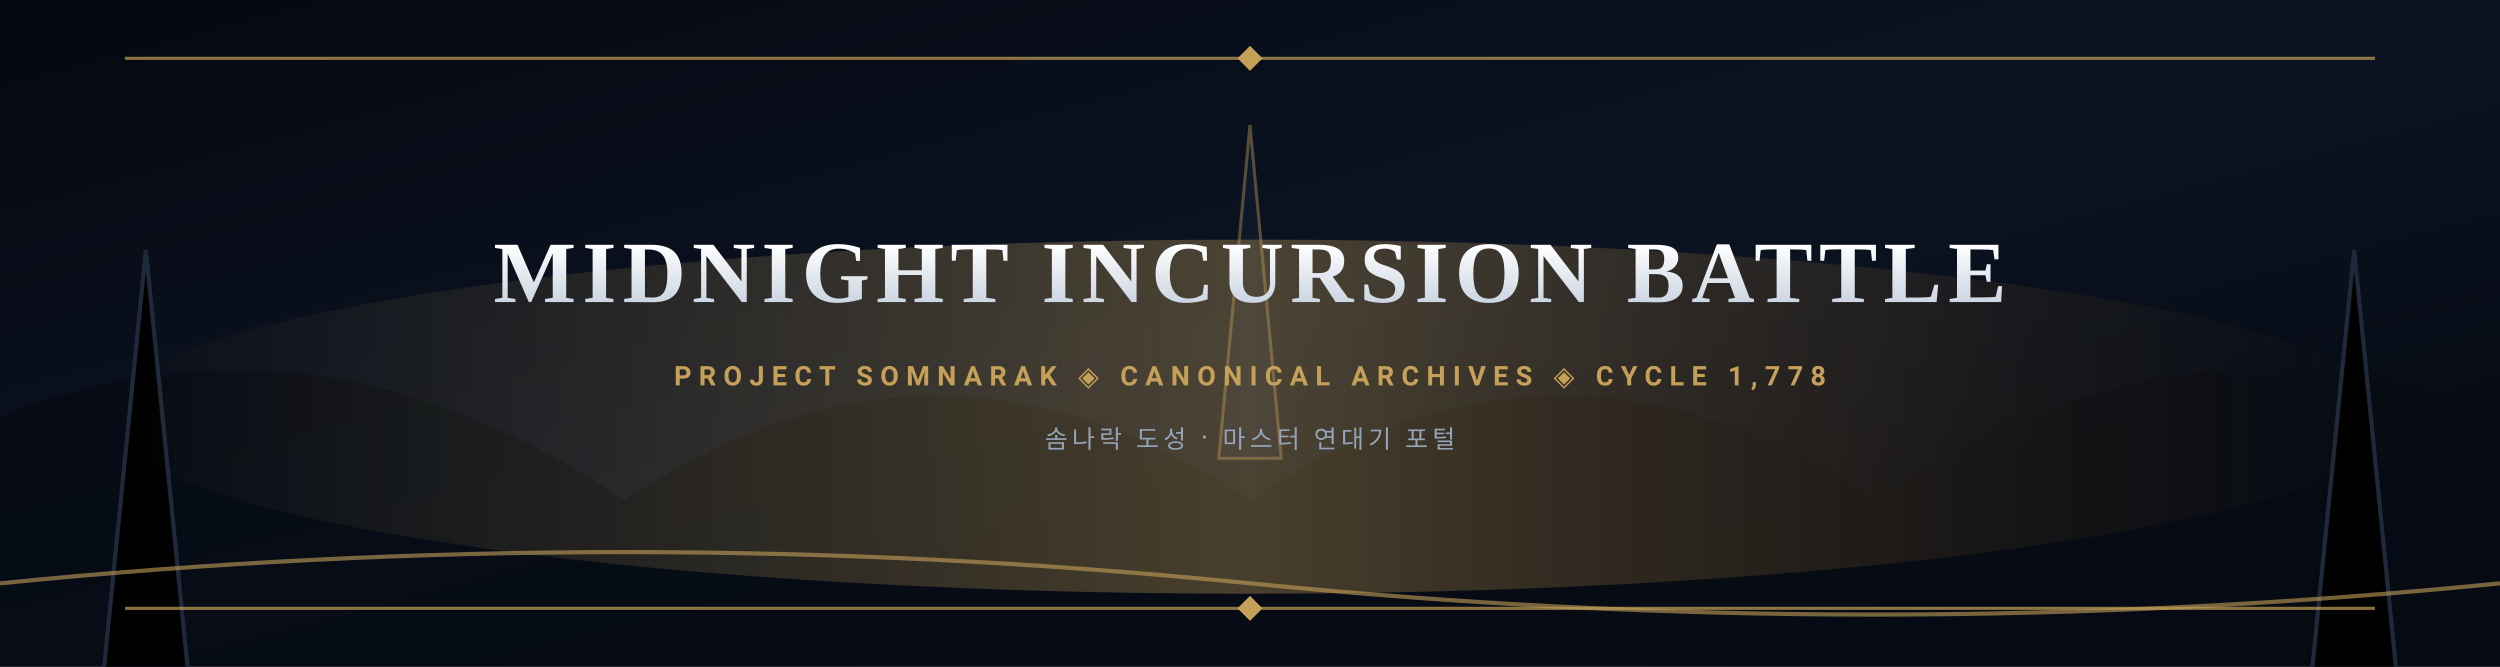
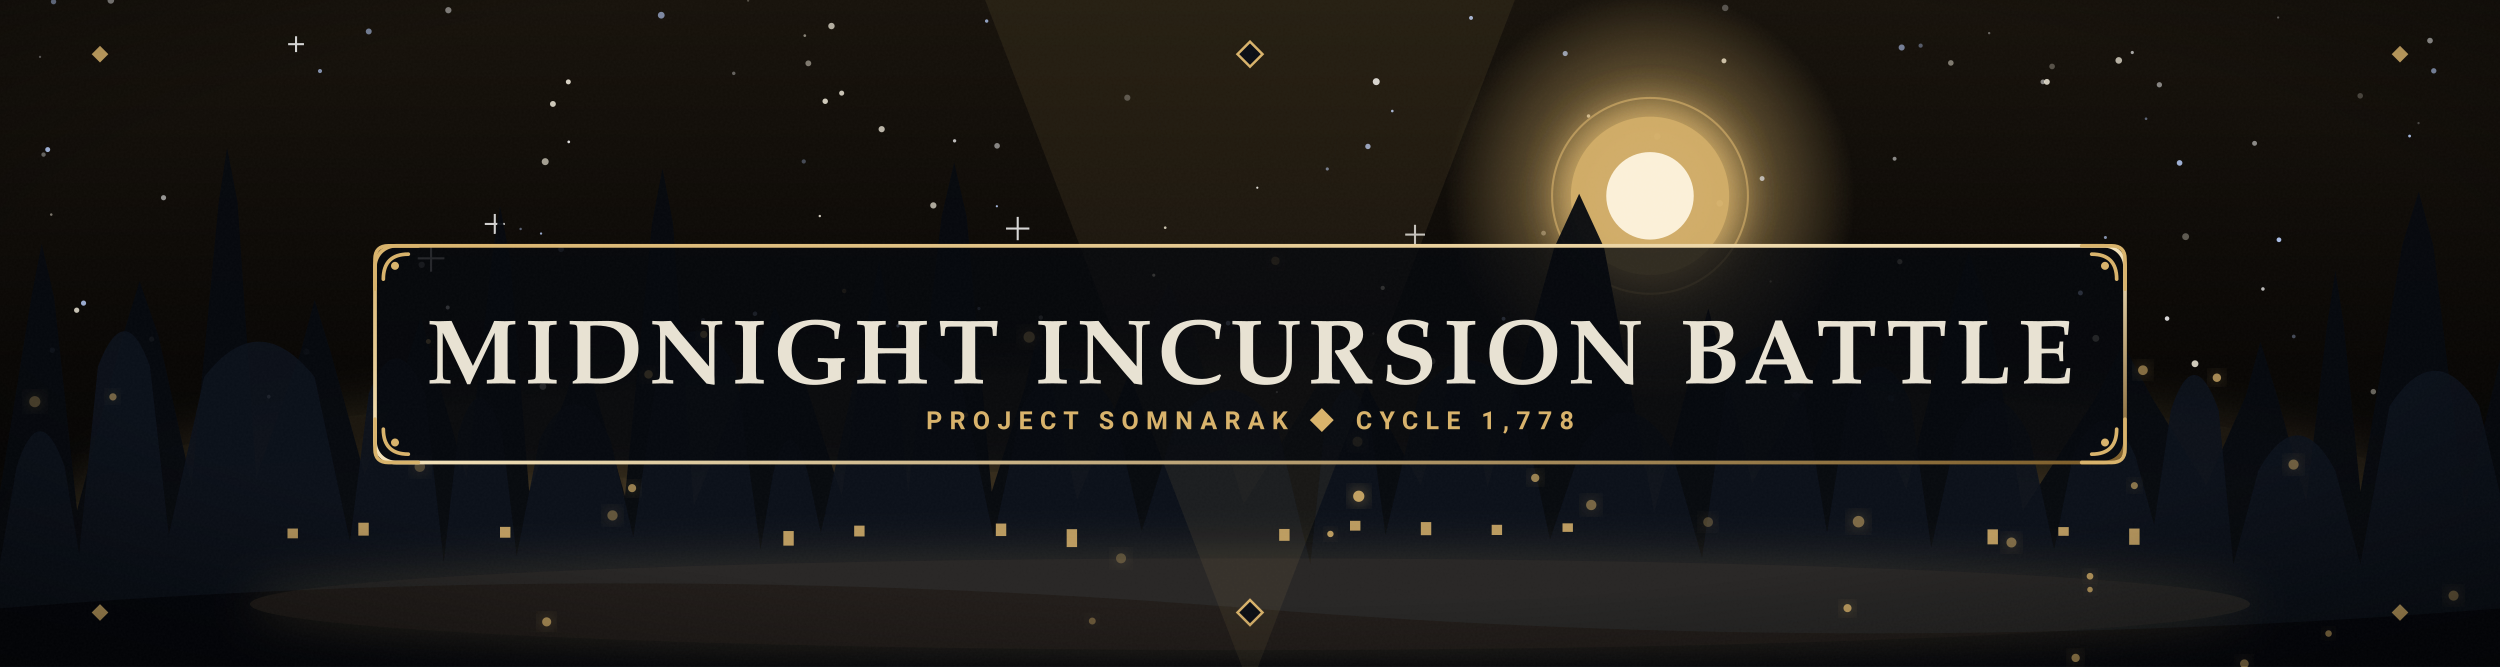
<svg xmlns="http://www.w3.org/2000/svg" viewBox="0 0 1200 320" width="1200" height="320">
  <defs>
-     <linearGradient id="banner-sky" x1="0%" y1="0%" x2="100%" y2="100%">
-       <stop offset="0%" stop-color="#050811" />
-       <stop offset="50%" stop-color="#0b1322" />
-       <stop offset="100%" stop-color="#03060c" />
+     <linearGradient id="skyG" x1="0" y1="0" x2="0" y2="1">
+       <stop offset="0%" stop-color="#16110a" />
+       <stop offset="55%" stop-color="#070503" />
+       <stop offset="100%" stop-color="#010203" />
    </linearGradient>
-     <linearGradient id="aurora" x1="0%" y1="50%" x2="100%" y2="50%">
-       <stop offset="0%" stop-color="#c5a059" stop-opacity="0" />
-       <stop offset="50%" stop-color="#c5a059" stop-opacity="0.35" />
-       <stop offset="100%" stop-color="#854d0e" stop-opacity="0" />
+     <radialGradient id="vigG" cx="50%" cy="42%" r="78%">
+       <stop offset="0%" stop-color="#000000" stop-opacity="0" />
+       <stop offset="62%" stop-color="#000000" stop-opacity="0" />
+       <stop offset="100%" stop-color="#000000" stop-opacity="0.62" />
+     </radialGradient>
+     <radialGradient id="coreG" cx="50%" cy="50%" r="50%">
+       <stop offset="0%" stop-color="#fdf3dd" />
+       <stop offset="35%" stop-color="#d8b26a" />
+       <stop offset="100%" stop-color="#d8b26a" stop-opacity="0" />
+     </radialGradient>
+     <linearGradient id="giltG" x1="0" y1="0" x2="1" y2="1">
+       <stop offset="0%" stop-color="#d8b26a" />
+       <stop offset="50%" stop-color="#f4e3bb" />
+       <stop offset="100%" stop-color="#7a5a26" />
    </linearGradient>
-     <linearGradient id="title-grad" x1="0%" y1="0%" x2="0%" y2="100%">
-       <stop offset="0%" stop-color="#ffffff" />
-       <stop offset="100%" stop-color="#cbd5e1" />
+     <linearGradient id="ironG" x1="0" y1="0" x2="0" y2="1">
+       <stop offset="0%" stop-color="#5b6b85" />
+       <stop offset="45%" stop-color="#232c3d" />
+       <stop offset="100%" stop-color="#0c1119" />
    </linearGradient>
+     <filter id="glowF" x="-60%" y="-60%" width="220%" height="220%">
+       <feGaussianBlur stdDeviation="4" result="b" />
+       <feMerge>
+         <feMergeNode in="b" />
+         <feMergeNode in="SourceGraphic" />
+       </feMerge>
+     </filter>
+     <filter id="bloomF" x="-80%" y="-80%" width="260%" height="260%">
+       <feGaussianBlur stdDeviation="11" result="b" />
+       <feMerge>
+         <feMergeNode in="b" />
+         <feMergeNode in="b" />
+         <feMergeNode in="SourceGraphic" />
+       </feMerge>
+     </filter>
+     <filter id="softF" x="-40%" y="-40%" width="180%" height="180%">
+       <feDropShadow dx="0" dy="4" stdDeviation="5" flood-color="#000000" flood-opacity="0.65" />
+     </filter>
+     <filter id="grainF" x="0" y="0" width="100%" height="100%">
+       <feTurbulence type="fractalNoise" baseFrequency="0.9" numOctaves="2" stitchTiles="stitch" result="n" />
+       <feColorMatrix in="n" type="matrix" values="0 0 0 0 1 0 0 0 0 1 0 0 0 0 1 0 0 0 0.045 0" />
+     </filter>
  </defs>
-   <rect width="1200" height="320" fill="url(#banner-sky)" />
-   <path d="M 0 320 L 0 200 Q 150 140 300 240 Q 450 140 600 240 Q 750 140 900 240 Q 1050 140 1200 200 L 1200 320 Z" fill="#060a14" opacity="0.85" />
-   <path d="M 50 320 L 70 120 L 90 320 M 1110 320 L 1130 120 L 1150 320" stroke="#1e293b" stroke-width="2" />
-   <polygon points="600,60 615,220 585,220" fill="#0f172a" stroke="#c5a059" stroke-opacity="0.4" stroke-width="1.5" />
-   <ellipse cx="600" cy="200" rx="550" ry="85" fill="url(#aurora)" />
-   <path d="M 0 280 Q 300 250 600 280 T 1200 280" fill="none" stroke="#c5a059" stroke-opacity="0.6" stroke-width="2" />
-   <line x1="60" y1="28" x2="1140" y2="28" stroke="#c5a059" stroke-width="1.5" stroke-opacity="0.7" />
-   <line x1="60" y1="292" x2="1140" y2="292" stroke="#c5a059" stroke-width="1.5" stroke-opacity="0.7" />
-   <polygon points="600,22 606,28 600,34 594,28" fill="#c5a059" />
-   <polygon points="600,286 606,292 600,298 594,292" fill="#c5a059" />
-   <text x="600" y="145" text-anchor="middle" font-family="'Cinzel', 'Times New Roman', Georgia, serif" font-size="42" font-weight="bold" fill="url(#title-grad)" letter-spacing="3">MIDNIGHT INCURSION BATTLE</text>
-   <text x="600" y="185" text-anchor="middle" font-family="'Segoe UI', Roboto, sans-serif" font-size="13" font-weight="600" fill="#c5a059" letter-spacing="3.5">PROJECT SOMNARAK ◈ CANONICAL ARCHIVES ◈ CYCLE 1,778</text>
-   <text x="600" y="215" text-anchor="middle" font-family="sans-serif" font-size="12" fill="#94a3b8" letter-spacing="2">솜나락 도성 · 마스터 연대기 포털</text>
+   <rect width="1200" height="320" fill="url(#skyG)" />
+   <circle cx="845.8" cy="85.7" r="1.19" fill="#bcd2ff" opacity="0.89" />
+   <circle cx="1093.5" cy="8.4" r="0.53" fill="#ffffff" opacity="0.37" />
+   <circle cx="24.6" cy="103.0" r="0.62" fill="#e8e2d2" opacity="0.49" />
+   <circle cx="954.8" cy="15.9" r="0.57" fill="#ffffff" opacity="0.35" />
+   <circle cx="448.0" cy="98.6" r="1.51" fill="#e8e2d2" opacity="0.72" />
+   <circle cx="499.6" cy="152.4" r="1.05" fill="#ffffff" opacity="0.32" />
+   <circle cx="393.5" cy="103.7" r="0.58" fill="#e8e2d2" opacity="0.91" />
+   <circle cx="1168.2" cy="34.0" r="1.29" fill="#bcd2ff" opacity="0.68" />
+   <circle cx="1030.1" cy="57.0" r="0.64" fill="#bcd2ff" opacity="0.43" />
+   <circle cx="20.9" cy="74.2" r="1.06" fill="#ffffff" opacity="0.37" />
+   <circle cx="1160.9" cy="59.1" r="0.56" fill="#ffffff" opacity="0.25" />
+   <circle cx="272.8" cy="39.3" r="1.20" fill="#e8e2d2" opacity="0.92" />
+   <circle cx="660.6" cy="39.2" r="1.69" fill="#ffffff" opacity="0.83" />
+   <circle cx="663.7" cy="138.2" r="1.02" fill="#e8e2d2" opacity="0.83" />
+   <circle cx="396.1" cy="48.6" r="1.32" fill="#e8e2d2" opacity="0.88" />
+   <circle cx="570.4" cy="189.0" r="0.66" fill="#ffffff" opacity="0.80" />
+   <circle cx="1049.1" cy="113.6" r="1.67" fill="#e8e2d2" opacity="0.36" />
+   <circle cx="386.3" cy="17.1" r="0.66" fill="#e8e2d2" opacity="0.55" />
+   <circle cx="273.0" cy="68.1" r="0.67" fill="#ffffff" opacity="0.85" />
+   <circle cx="936.4" cy="30.2" r="1.35" fill="#e8e2d2" opacity="0.50" />
+   <circle cx="862.0" cy="189.8" r="1.68" fill="#e8e2d2" opacity="0.61" />
+   <circle cx="72.8" cy="162.8" r="1.24" fill="#ffffff" opacity="0.84" />
+   <circle cx="985.0" cy="31.9" r="1.36" fill="#e8e2d2" opacity="0.31" />
+   <circle cx="721.7" cy="153.0" r="0.93" fill="#bcd2ff" opacity="0.73" />
+   <circle cx="431.0" cy="156.4" r="0.79" fill="#bcd2ff" opacity="0.85" />
+   <circle cx="215.2" cy="4.9" r="1.51" fill="#ffffff" opacity="0.47" />
+   <circle cx="260.6" cy="185.5" r="1.64" fill="#ffffff" opacity="0.52" />
+   <circle cx="740.9" cy="111.9" r="1.16" fill="#e8e2d2" opacity="0.42" />
+   <circle cx="385.8" cy="77.5" r="1.02" fill="#bcd2ff" opacity="0.31" />
+   <circle cx="907.7" cy="191.2" r="1.54" fill="#bcd2ff" opacity="0.86" />
+   <circle cx="359.1" cy="0.3" r="0.53" fill="#e8e2d2" opacity="0.30" />
+   <circle cx="781.8" cy="191.3" r="1.67" fill="#ffffff" opacity="0.54" />
+   <circle cx="1082.2" cy="68.8" r="1.19" fill="#ffffff" opacity="0.51" />
+   <circle cx="998.6" cy="140.6" r="1.18" fill="#bcd2ff" opacity="0.84" />
+   <circle cx="1086.2" cy="138.7" r="0.86" fill="#ffffff" opacity="0.71" />
+   <circle cx="261.7" cy="77.6" r="1.69" fill="#e8e2d2" opacity="0.68" />
+   <circle cx="687.5" cy="173.4" r="1.58" fill="#e8e2d2" opacity="0.37" />
+   <circle cx="153.6" cy="34.1" r="0.99" fill="#bcd2ff" opacity="0.65" />
+   <circle cx="779.4" cy="118.5" r="1.36" fill="#ffffff" opacity="0.28" />
+   <circle cx="1010.6" cy="114.0" r="0.74" fill="#bcd2ff" opacity="0.66" />
+   <circle cx="821.1" cy="185.8" r="0.59" fill="#bcd2ff" opacity="0.36" />
+   <circle cx="1014.6" cy="188.8" r="0.70" fill="#bcd2ff" opacity="0.58" />
+   <circle cx="469.9" cy="148.1" r="0.79" fill="#bcd2ff" opacity="0.38" />
+   <circle cx="478.5" cy="99.0" r="0.53" fill="#bcd2ff" opacity="0.85" />
+   <circle cx="40.1" cy="145.5" r="1.25" fill="#bcd2ff" opacity="0.80" />
+   <circle cx="53.2" cy="0.2" r="1.59" fill="#ffffff" opacity="0.56" />
+   <circle cx="912.8" cy="22.8" r="1.47" fill="#bcd2ff" opacity="0.57" />
+   <circle cx="404.0" cy="44.7" r="1.22" fill="#e8e2d2" opacity="0.85" />
+   <circle cx="265.4" cy="49.9" r="1.42" fill="#e8e2d2" opacity="0.87" />
+   <circle cx="762.5" cy="55.7" r="0.85" fill="#e8e2d2" opacity="0.85" />
+   <circle cx="19.2" cy="27.3" r="0.54" fill="#ffffff" opacity="0.39" />
+   <circle cx="466.0" cy="188.2" r="1.30" fill="#ffffff" opacity="0.45" />
+   <circle cx="458.2" cy="67.6" r="0.81" fill="#ffffff" opacity="0.72" />
+   <circle cx="197.5" cy="188.6" r="1.38" fill="#ffffff" opacity="0.68" />
+   <circle cx="782.5" cy="122.8" r="0.58" fill="#bcd2ff" opacity="0.52" />
+   <circle cx="249.9" cy="109.9" r="0.59" fill="#bcd2ff" opacity="0.44" />
+   <circle cx="559.3" cy="109.3" r="0.65" fill="#e8e2d2" opacity="0.84" />
+   <circle cx="706.1" cy="8.6" r="0.96" fill="#bcd2ff" opacity="0.84" />
+   <circle cx="553.8" cy="132.1" r="0.76" fill="#e8e2d2" opacity="0.87" />
+   <circle cx="214.9" cy="147.6" r="0.97" fill="#ffffff" opacity="0.73" />
+   <circle cx="147.1" cy="168.8" r="1.44" fill="#bcd2ff" opacity="0.52" />
+   <circle cx="379.8" cy="169.4" r="1.04" fill="#e8e2d2" opacity="0.38" />
+   <circle cx="259.7" cy="112.1" r="0.55" fill="#bcd2ff" opacity="0.79" />
+   <circle cx="659.2" cy="160.1" r="0.55" fill="#e8e2d2" opacity="0.35" />
+   <circle cx="432.6" cy="156.2" r="0.58" fill="#e8e2d2" opacity="0.35" />
+   <circle cx="423.2" cy="62.0" r="1.50" fill="#e8e2d2" opacity="0.78" />
+   <circle cx="990.5" cy="180.6" r="1.32" fill="#bcd2ff" opacity="0.31" />
+   <circle cx="1040.2" cy="152.9" r="1.10" fill="#ffffff" opacity="0.83" />
+   <circle cx="25.7" cy="0.8" r="1.29" fill="#bcd2ff" opacity="0.65" />
+   <circle cx="352.2" cy="35.2" r="0.84" fill="#ffffff" opacity="0.34" />
+   <circle cx="36.8" cy="148.9" r="1.27" fill="#e8e2d2" opacity="0.84" />
+   <circle cx="656.6" cy="70.3" r="1.30" fill="#bcd2ff" opacity="0.75" />
+   <circle cx="1017.0" cy="29.0" r="1.60" fill="#e8e2d2" opacity="0.76" />
+   <circle cx="765.5" cy="122.9" r="1.22" fill="#ffffff" opacity="0.55" />
+   <circle cx="1093.9" cy="115.1" r="1.14" fill="#bcd2ff" opacity="0.89" />
+   <circle cx="668.3" cy="53.3" r="0.64" fill="#bcd2ff" opacity="0.84" />
+   <circle cx="1046.2" cy="78.2" r="1.36" fill="#bcd2ff" opacity="0.82" />
+   <circle cx="1139.2" cy="188.0" r="1.32" fill="#e8e2d2" opacity="0.42" />
+   <circle cx="980.6" cy="39.3" r="1.15" fill="#ffffff" opacity="0.50" />
+   <circle cx="589.5" cy="155.1" r="1.13" fill="#bcd2ff" opacity="0.58" />
+   <circle cx="565.5" cy="173.8" r="0.52" fill="#e8e2d2" opacity="0.66" />
+   <circle cx="388.0" cy="30.4" r="1.41" fill="#e8e2d2" opacity="0.50" />
+   <circle cx="828.1" cy="3.8" r="1.56" fill="#ffffff" opacity="0.27" />
+   <circle cx="473.6" cy="10.1" r="0.83" fill="#bcd2ff" opacity="0.74" />
+   <circle cx="751.3" cy="25.7" r="1.24" fill="#bcd2ff" opacity="0.72" />
+   <circle cx="1166.4" cy="19.5" r="1.37" fill="#ffffff" opacity="0.61" />
+   <circle cx="1053.6" cy="174.6" r="1.66" fill="#e8e2d2" opacity="0.88" />
+   <circle cx="478.6" cy="70.0" r="1.36" fill="#ffffff" opacity="0.49" />
+   <circle cx="1036.5" cy="40.7" r="1.28" fill="#ffffff" opacity="0.49" />
+   <circle cx="1006.0" cy="162.4" r="1.66" fill="#e8e2d2" opacity="0.58" />
+   <circle cx="177.0" cy="15.1" r="1.43" fill="#bcd2ff" opacity="0.58" />
+   <circle cx="22.9" cy="71.8" r="1.20" fill="#bcd2ff" opacity="0.87" />
+   <circle cx="825.5" cy="97.6" r="1.56" fill="#e8e2d2" opacity="0.62" />
+   <circle cx="541.1" cy="46.9" r="1.49" fill="#ffffff" opacity="0.27" />
+   <circle cx="25.1" cy="168.1" r="1.28" fill="#bcd2ff" opacity="0.95" />
+   <circle cx="637.1" cy="81.1" r="0.77" fill="#bcd2ff" opacity="0.55" />
+   <circle cx="1175.5" cy="191.5" r="0.83" fill="#bcd2ff" opacity="0.36" />
+   <circle cx="911.9" cy="125.6" r="1.26" fill="#e8e2d2" opacity="0.48" />
+   <circle cx="235.8" cy="158.1" r="1.43" fill="#e8e2d2" opacity="0.28" />
+   <circle cx="1023.5" cy="25.2" r="0.78" fill="#ffffff" opacity="0.63" />
+   <circle cx="921.9" cy="21.9" r="1.02" fill="#bcd2ff" opacity="0.38" />
+   <circle cx="1132.9" cy="46.0" r="1.34" fill="#e8e2d2" opacity="0.27" />
+   <circle cx="791.1" cy="76.9" r="1.53" fill="#bcd2ff" opacity="0.89" />
+   <circle cx="827.5" cy="29.2" r="1.20" fill="#e8e2d2" opacity="0.85" />
+   <circle cx="399.1" cy="12.5" r="1.55" fill="#e8e2d2" opacity="0.74" />
+   <circle cx="337.5" cy="153.6" r="0.98" fill="#bcd2ff" opacity="0.27" />
+   <circle cx="269.3" cy="119.6" r="1.39" fill="#bcd2ff" opacity="0.33" />
+   <circle cx="795.5" cy="65.5" r="1.62" fill="#e8e2d2" opacity="0.32" />
+   <circle cx="612.9" cy="188.2" r="0.52" fill="#ffffff" opacity="0.52" />
+   <circle cx="1156.6" cy="65.3" r="0.69" fill="#bcd2ff" opacity="0.91" />
+   <circle cx="129.0" cy="190.4" r="0.91" fill="#ffffff" opacity="0.70" />
+   <circle cx="78.5" cy="94.9" r="1.25" fill="#ffffff" opacity="0.56" />
+   <circle cx="603.5" cy="90.1" r="0.53" fill="#ffffff" opacity="0.86" />
+   <circle cx="362.4" cy="150.6" r="1.10" fill="#bcd2ff" opacity="0.48" />
+   <circle cx="982.5" cy="39.3" r="1.42" fill="#e8e2d2" opacity="0.88" />
+   <circle cx="1101.0" cy="161.5" r="0.90" fill="#bcd2ff" opacity="0.33" />
+   <circle cx="317.4" cy="7.3" r="1.64" fill="#bcd2ff" opacity="0.61" />
+   <circle cx="849.9" cy="135.1" r="0.55" fill="#e8e2d2" opacity="0.53" />
+   <circle cx="202.4" cy="127.1" r="1.52" fill="#ffffff" opacity="0.30" />
+   <circle cx="909.4" cy="76.2" r="0.95" fill="#ffffff" opacity="0.51" />
+   <path d="M 142.1 17.4 L 142.1 25.0 M 138.3 21.2 L 145.9 21.2" stroke="#ffffff" stroke-width="1" opacity="0.88" />
+   <path d="M 237.5 102.7 L 237.5 112.3 M 232.7 107.5 L 242.3 107.5" stroke="#ffffff" stroke-width="1" opacity="0.80" />
+   <path d="M 488.5 104.1 L 488.5 115.3 M 482.9 109.7 L 494.1 109.7" stroke="#ffffff" stroke-width="1" opacity="0.83" />
+   <path d="M 206.9 117.6 L 206.9 130.4 M 200.5 124.0 L 213.3 124.0" stroke="#ffffff" stroke-width="1" opacity="0.56" />
+   <path d="M 679.2 107.9 L 679.2 117.4 M 674.5 112.6 L 684.0 112.6" stroke="#ffffff" stroke-width="1" opacity="0.75" />
+   <circle cx="792" cy="94" r="98" fill="url(#coreG)" opacity="0.55" />
+   <circle cx="792" cy="94" r="38" fill="#d8b26a" opacity="0.9" filter="url(#bloomF)" />
+   <circle cx="792" cy="94" r="21" fill="#fdf3dd" opacity="0.95" />
+   <circle cx="792" cy="94" r="47" fill="none" stroke="#d8b26a" stroke-width="1" opacity="0.6" />
+   <ellipse cx="600" cy="238" rx="560" ry="60" fill="#d8b26a" opacity="0.10" filter="url(#bloomF)" />
+   <ellipse cx="600" cy="252" rx="620" ry="26" fill="#d8b26a" opacity="0.14" filter="url(#bloomF)" />
+   <path d="M 0 320 L 0 236 L 15 143 L 20 117 L 26 143 L 37 245 L 59 161 L 67 135 L 76 161 L 92 233 L 105 97 L 109 71 L 114 97 L 123 229 L 144 170 L 151 144 L 159 170 L 175 228 L 194 178 L 202 152 L 209 178 L 224 230 L 236 125 L 240 99 L 245 125 L 254 236 L 272 189 L 279 163 L 286 189 L 300 238 L 313 107 L 318 81 L 323 107 L 333 243 L 361 173 L 372 147 L 383 173 L 404 238 L 417 151 L 422 125 L 427 151 L 436 236 L 452 104 L 458 78 L 464 104 L 476 236 L 492 186 L 498 160 L 505 186 L 517 240 L 549 162 L 561 136 L 573 162 L 597 242 L 631 187 L 644 161 L 657 187 L 682 233 L 695 186 L 700 160 L 705 186 L 714 234 L 746 119 L 758 93 L 770 119 L 794 246 L 813 174 L 820 148 L 827 174 L 841 232 L 870 180 L 881 154 L 892 180 L 915 235 L 937 147 L 945 121 L 954 147 L 971 245 L 1006 191 L 1019 165 L 1033 191 L 1059 233 L 1078 190 L 1085 164 L 1093 190 L 1107 241 L 1117 156 L 1121 130 L 1125 156 L 1133 236 L 1153 118 L 1161 92 L 1168 118 L 1183 244 L 1209 135 L 1218 109 L 1227 135 L 1246 228 L 1200 320 Z" fill="#04070d" opacity="0.95" />
+   <path d="M 0 320 L 0 270 L 8 224 Q 19 190 31 224 L 38 266 L 47 176 Q 60 142 72 176 L 81 257 L 98 181 Q 124 147 151 181 L 168 260 L 177 189 Q 190 155 204 189 L 213 270 L 220 208 Q 230 174 241 208 L 248 267 L 259 211 Q 276 177 293 211 L 304 258 L 316 176 Q 334 142 353 176 L 365 264 L 371 228 Q 379 194 388 228 L 394 256 L 410 183 Q 436 149 461 183 L 477 258 L 491 194 Q 513 160 534 194 L 548 255 L 564 204 Q 589 170 613 204 L 629 271 L 636 204 Q 647 170 658 204 L 665 257 L 681 190 Q 705 156 729 190 L 744 259 L 759 215 Q 781 181 802 215 L 817 268 L 829 183 Q 847 149 865 183 L 877 256 L 887 193 Q 902 159 917 193 L 927 263 L 939 209 Q 957 175 974 209 L 986 264 L 995 219 Q 1010 185 1025 219 L 1034 252 L 1042 197 Q 1053 163 1065 197 L 1072 271 L 1084 226 Q 1103 192 1121 226 L 1133 271 L 1147 195 Q 1169 161 1190 195 L 1205 258 L 1200 320 Z" fill="#0a0f1a" opacity="0.9" />
+   <rect x="138" y="253.7" width="5" height="4.7" fill="#d8b26a" opacity="0.85" />
+   <rect x="172" y="250.9" width="5" height="6.2" fill="#d8b26a" opacity="0.85" />
+   <rect x="240" y="252.9" width="5" height="5.2" fill="#d8b26a" opacity="0.85" />
+   <rect x="376" y="254.9" width="5" height="7.0" fill="#d8b26a" opacity="0.85" />
+   <rect x="410" y="252.3" width="5" height="5.2" fill="#d8b26a" opacity="0.85" />
+   <rect x="478" y="251.3" width="5" height="6.0" fill="#d8b26a" opacity="0.85" />
+   <rect x="512" y="254.0" width="5" height="8.6" fill="#d8b26a" opacity="0.85" />
+   <rect x="614" y="253.9" width="5" height="5.7" fill="#d8b26a" opacity="0.85" />
+   <rect x="648" y="250.0" width="5" height="4.7" fill="#d8b26a" opacity="0.85" />
+   <rect x="682" y="250.6" width="5" height="6.3" fill="#d8b26a" opacity="0.85" />
+   <rect x="716" y="251.9" width="5" height="4.9" fill="#d8b26a" opacity="0.85" />
+   <rect x="750" y="251.2" width="5" height="4.1" fill="#d8b26a" opacity="0.85" />
+   <rect x="954" y="254.1" width="5" height="7.2" fill="#d8b26a" opacity="0.85" />
+   <rect x="988" y="253.0" width="5" height="4.2" fill="#d8b26a" opacity="0.85" />
+   <rect x="1022" y="253.7" width="5" height="7.8" fill="#d8b26a" opacity="0.85" />
+   <path d="M 0 320 L 0 292 Q 300 268 600 292 T 1200 292 L 1200 320 Z" fill="#02040a" />
+   <ellipse cx="600.0" cy="290.0" rx="480.0" ry="22.0" fill="#d8b26a" opacity="0.14" filter="url(#bloomF)" />
+   <polygon points="600,330 534,-85 666,-85" fill="#d8b26a" opacity="0.08" />
+   <polygon points="600,330 449,-62 534,-85" fill="#d8b26a" opacity="0.08" />
+   <polygon points="600,330 666,-85 751,-62" fill="#d8b26a" opacity="0.08" />
+   <circle cx="311.3" cy="179.7" r="2.04" fill="#d8b26a" opacity="0.76" filter="url(#glowF)" />
+   <circle cx="819.9" cy="250.6" r="2.35" fill="#d8b26a" opacity="0.32" filter="url(#glowF)" />
+   <circle cx="1024.5" cy="233.1" r="1.70" fill="#d8b26a" opacity="0.61" filter="url(#glowF)" />
+   <circle cx="651.6" cy="212.0" r="2.41" fill="#d8b26a" opacity="0.44" filter="url(#glowF)" />
+   <circle cx="1177.7" cy="285.9" r="2.41" fill="#d8b26a" opacity="0.52" filter="url(#glowF)" />
+   <circle cx="1077.3" cy="318.6" r="2.09" fill="#d8b26a" opacity="0.76" filter="url(#glowF)" />
+   <circle cx="763.8" cy="242.4" r="2.48" fill="#d8b26a" opacity="0.52" filter="url(#glowF)" />
+   <circle cx="1117.7" cy="304.1" r="1.58" fill="#d8b26a" opacity="0.77" filter="url(#glowF)" />
+   <circle cx="524.3" cy="298.1" r="1.67" fill="#d8b26a" opacity="0.41" filter="url(#glowF)" />
+   <circle cx="494.0" cy="161.8" r="2.70" fill="#d8b26a" opacity="0.80" filter="url(#glowF)" />
+   <circle cx="337.8" cy="160.5" r="1.75" fill="#d8b26a" opacity="0.69" filter="url(#glowF)" />
+   <circle cx="463.6" cy="199.2" r="1.19" fill="#d8b26a" opacity="0.37" filter="url(#glowF)" />
+   <circle cx="54.2" cy="190.5" r="1.75" fill="#d8b26a" opacity="0.51" filter="url(#glowF)" />
+   <circle cx="1028.6" cy="177.7" r="2.33" fill="#d8b26a" opacity="0.59" filter="url(#glowF)" />
+   <circle cx="205.6" cy="163.9" r="1.18" fill="#d8b26a" opacity="0.68" filter="url(#glowF)" />
+   <circle cx="1100.9" cy="223.0" r="2.44" fill="#d8b26a" opacity="0.49" filter="url(#glowF)" />
+   <circle cx="612.2" cy="125.2" r="2.03" fill="#d8b26a" opacity="0.45" filter="url(#glowF)" />
+   <circle cx="262.4" cy="298.5" r="2.18" fill="#d8b26a" opacity="0.83" filter="url(#glowF)" />
+   <circle cx="405.2" cy="139.7" r="1.07" fill="#d8b26a" opacity="0.37" filter="url(#glowF)" />
+   <circle cx="652.2" cy="238.2" r="2.70" fill="#d8b26a" opacity="0.89" filter="url(#glowF)" />
+   <circle cx="1064.1" cy="181.3" r="2.02" fill="#d8b26a" opacity="0.76" filter="url(#glowF)" />
+   <circle cx="638.6" cy="256.3" r="1.55" fill="#d8b26a" opacity="0.84" filter="url(#glowF)" />
+   <circle cx="1003.2" cy="283.0" r="1.35" fill="#d8b26a" opacity="0.84" filter="url(#glowF)" />
+   <circle cx="996.3" cy="315.8" r="1.99" fill="#d8b26a" opacity="0.83" filter="url(#glowF)" />
+   <circle cx="294.0" cy="247.4" r="2.46" fill="#d8b26a" opacity="0.42" filter="url(#glowF)" />
+   <circle cx="1003.2" cy="276.6" r="1.62" fill="#d8b26a" opacity="0.89" filter="url(#glowF)" />
+   <circle cx="886.8" cy="291.9" r="1.94" fill="#d8b26a" opacity="0.89" filter="url(#glowF)" />
+   <circle cx="16.7" cy="192.8" r="2.68" fill="#d8b26a" opacity="0.32" filter="url(#glowF)" />
+   <circle cx="538.1" cy="268.0" r="2.41" fill="#d8b26a" opacity="0.33" filter="url(#glowF)" />
+   <circle cx="965.5" cy="260.4" r="2.41" fill="#d8b26a" opacity="0.56" filter="url(#glowF)" />
+   <circle cx="736.9" cy="229.4" r="1.98" fill="#d8b26a" opacity="0.69" filter="url(#glowF)" />
+   <circle cx="892.1" cy="250.4" r="2.78" fill="#d8b26a" opacity="0.55" filter="url(#glowF)" />
+   <circle cx="201.5" cy="224.0" r="2.52" fill="#d8b26a" opacity="0.33" filter="url(#glowF)" />
+   <circle cx="303.4" cy="234.3" r="1.95" fill="#d8b26a" opacity="0.68" filter="url(#glowF)" />
+   <line x1="48" y1="26" x2="1152" y2="26" stroke="url(#giltG)" stroke-width="2" />
+   <line x1="48" y1="294" x2="1152" y2="294" stroke="url(#giltG)" stroke-width="2" />
+   <polygon points="600,20 606,26 600,32 594,26" fill="#0a0d14" stroke="#d8b26a" stroke-width="1.2" />
+   <polygon points="600,288 606,294 600,300 594,294" fill="#0a0d14" stroke="#d8b26a" stroke-width="1.2" />
+   <polygon points="48,22 52,26 48,30 44,26" fill="#d8b26a" />
+   <polygon points="1152,22 1156,26 1152,30 1148,26" fill="#d8b26a" />
+   <polygon points="48,290 52,294 48,298 44,294" fill="#d8b26a" />
+   <polygon points="1152,290 1156,294 1152,298 1148,294" fill="#d8b26a" />
+   <rect x="180" y="118" width="840" height="104" rx="10" fill="#04060b" opacity="0.78" />
+   <rect x="180" y="118" width="840" height="104" rx="10" fill="none" stroke="url(#giltG)" stroke-width="1.8" />
+   <path d="M 180 138.8 L 180 124.4 Q 180 118 186.4 118 L 200.8 118" fill="none" stroke="#d8b26a" stroke-width="1.76" stroke-linecap="round" />
+   <path d="M 184.0 134.0 Q 184.0 122.0 196.0 122.0" fill="none" stroke="#d8b26a" stroke-width="1.76" stroke-linecap="round" />
+   <circle cx="189.6" cy="127.6" r="1.92" fill="#d8b26a" />
+   <path d="M 1020 138.8 L 1020 124.4 Q 1020 118 1013.6 118 L 999.2 118" fill="none" stroke="#d8b26a" stroke-width="1.76" stroke-linecap="round" />
+   <path d="M 1016.0 134.0 Q 1016.0 122.0 1004.0 122.0" fill="none" stroke="#d8b26a" stroke-width="1.76" stroke-linecap="round" />
+   <circle cx="1010.4" cy="127.6" r="1.92" fill="#d8b26a" />
+   <path d="M 180 201.2 L 180 215.6 Q 180 222 186.4 222 L 200.8 222" fill="none" stroke="#d8b26a" stroke-width="1.76" stroke-linecap="round" />
+   <path d="M 184.0 206.0 Q 184.0 218.0 196.0 218.0" fill="none" stroke="#d8b26a" stroke-width="1.76" stroke-linecap="round" />
+   <circle cx="189.6" cy="212.4" r="1.92" fill="#d8b26a" />
+   <path d="M 1020 201.2 L 1020 215.6 Q 1020 222 1013.6 222 L 999.2 222" fill="none" stroke="#d8b26a" stroke-width="1.76" stroke-linecap="round" />
+   <path d="M 1016.0 206.0 Q 1016.0 218.0 1004.0 218.0" fill="none" stroke="#d8b26a" stroke-width="1.76" stroke-linecap="round" />
+   <circle cx="1010.4" cy="212.4" r="1.92" fill="#d8b26a" />
+   <text x="600" y="184" text-anchor="middle" font-family="'Cinzel','Palatino Linotype',Georgia,serif" font-size="44" font-weight="bold" fill="#e8e2d2" letter-spacing="3">MIDNIGHT INCURSION BATTLE</text>
+   <text x="600" y="206" text-anchor="middle" font-family="'Segoe UI',-apple-system,Roboto,'Helvetica Neue',sans-serif" font-size="12" font-weight="600" fill="#d8b26a" letter-spacing="3.5">PROJECT SOMNARAK ◆ CYCLE 1,778</text>
+   <rect width="1200" height="320" fill="url(#vigG)" />
+   <rect width="1200" height="320" filter="url(#grainF)" opacity="0.55" />
</svg>
